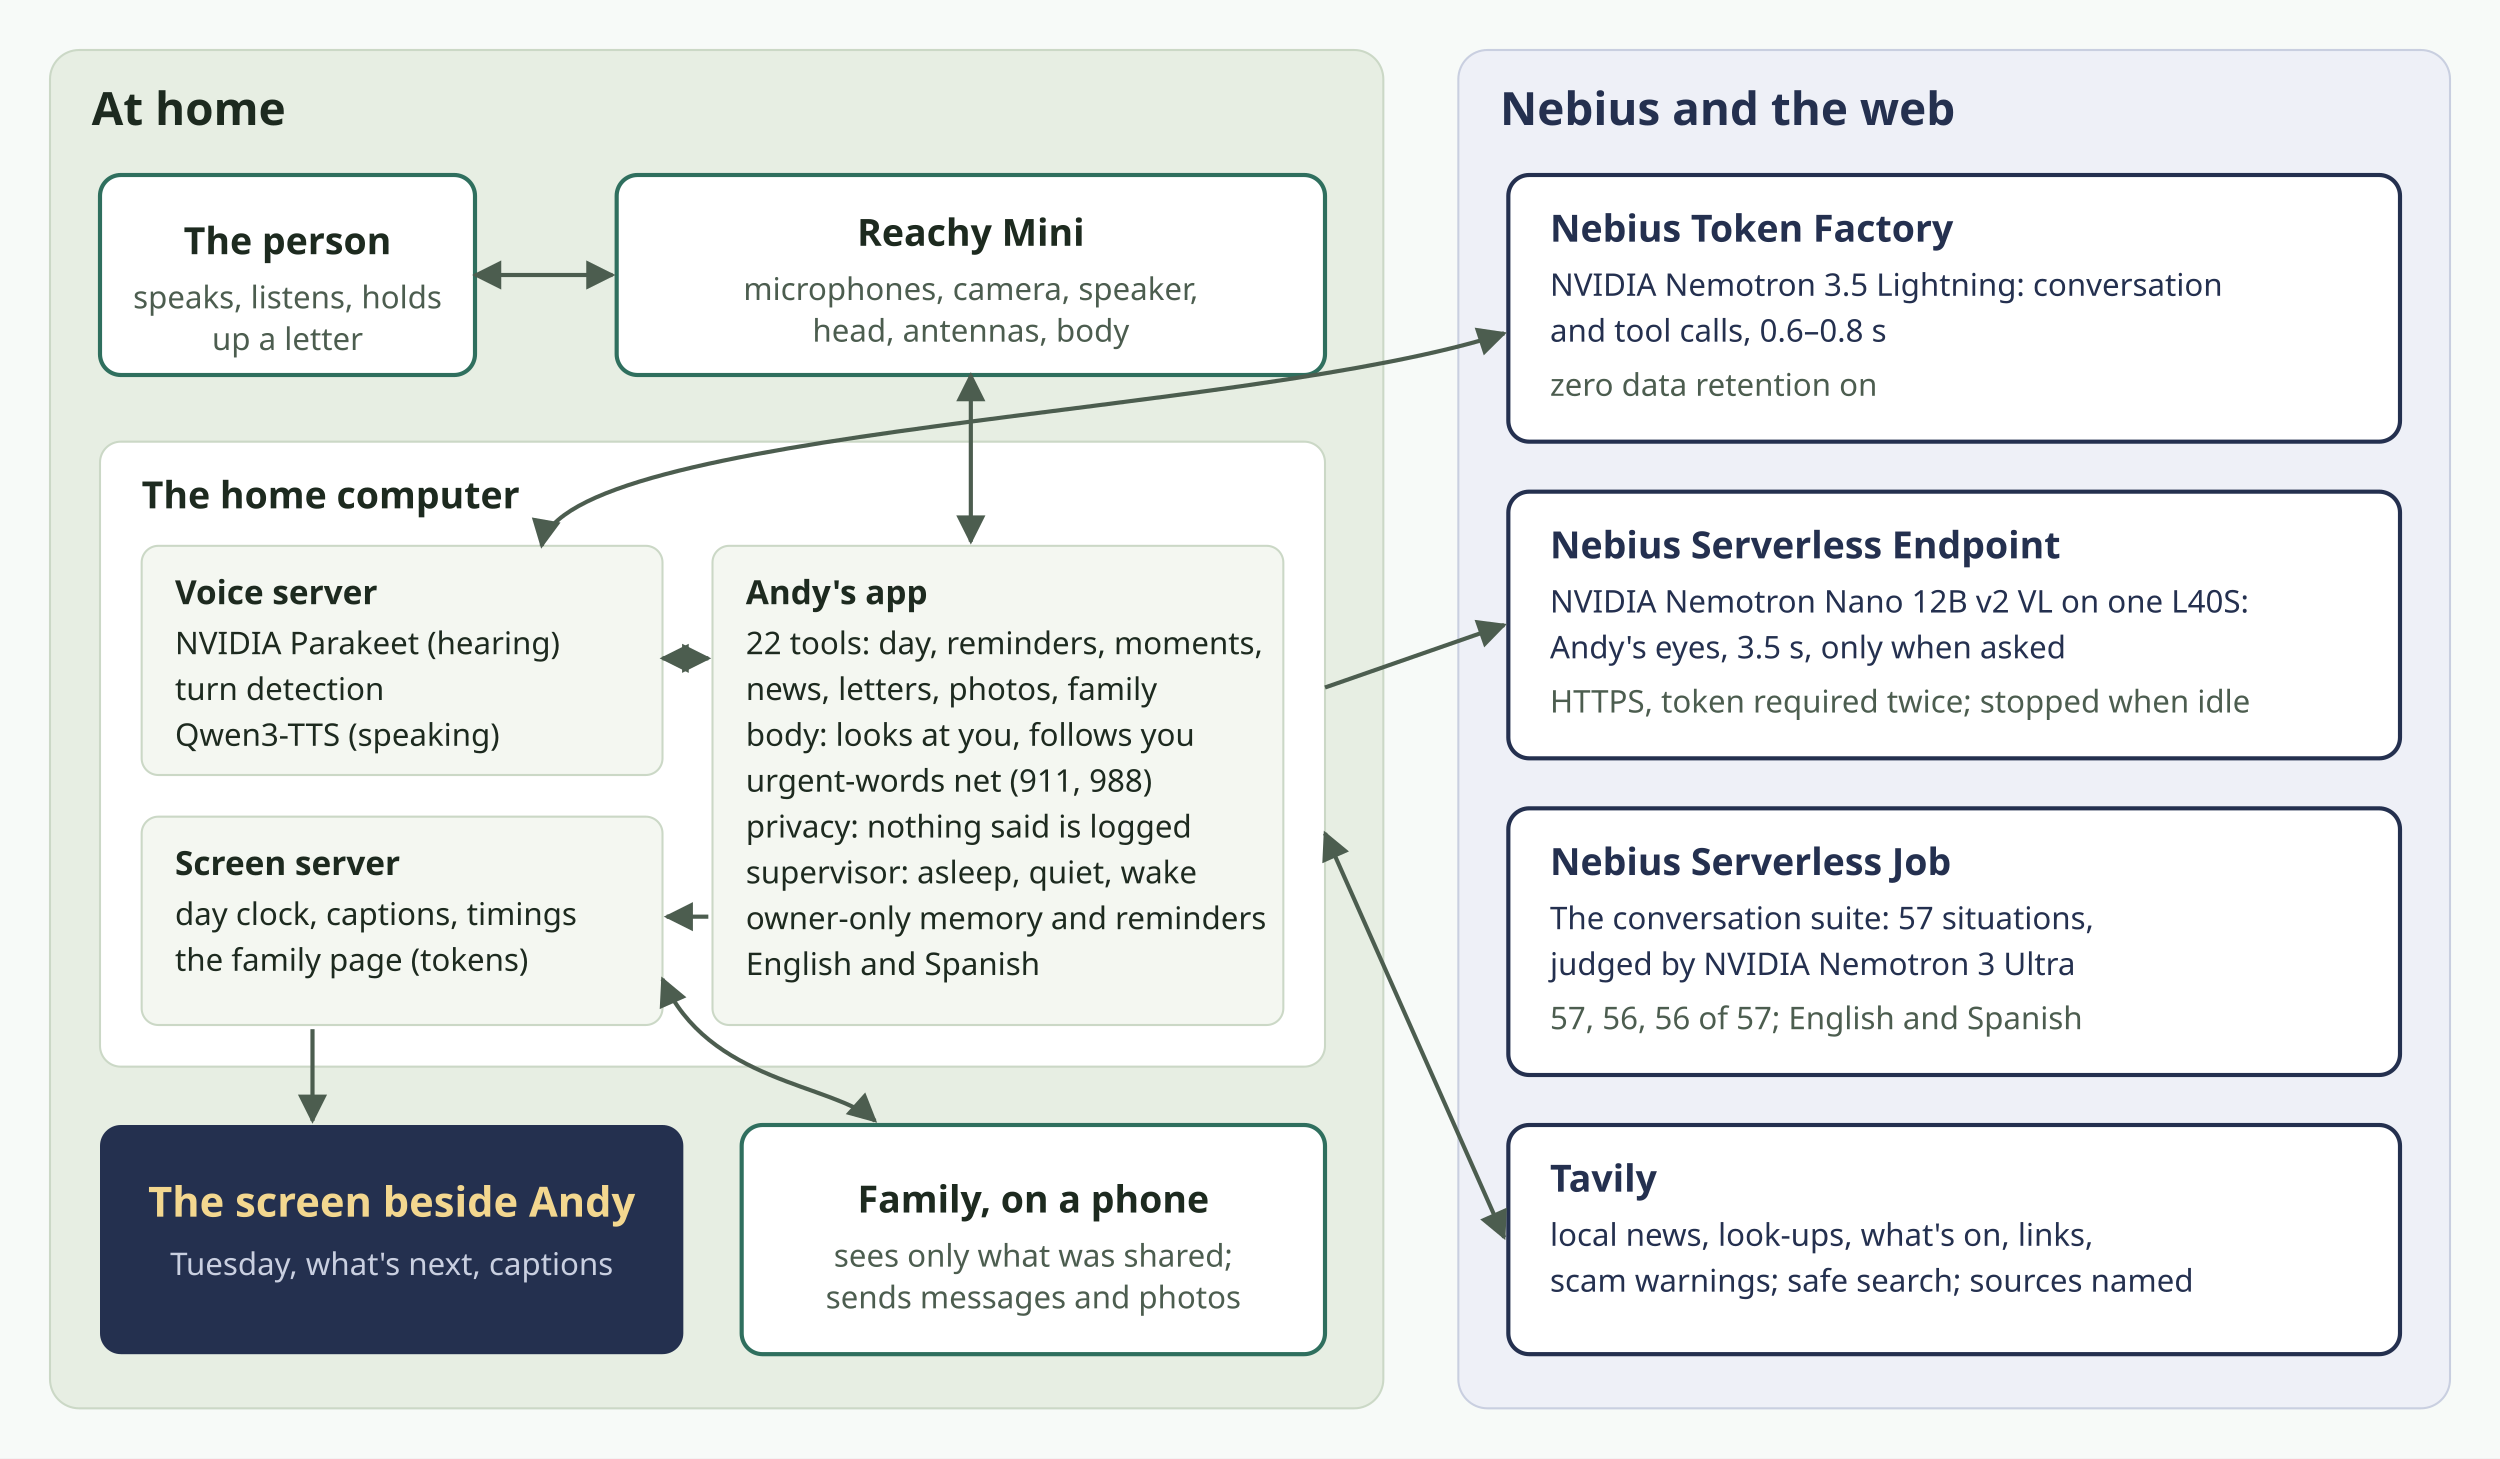
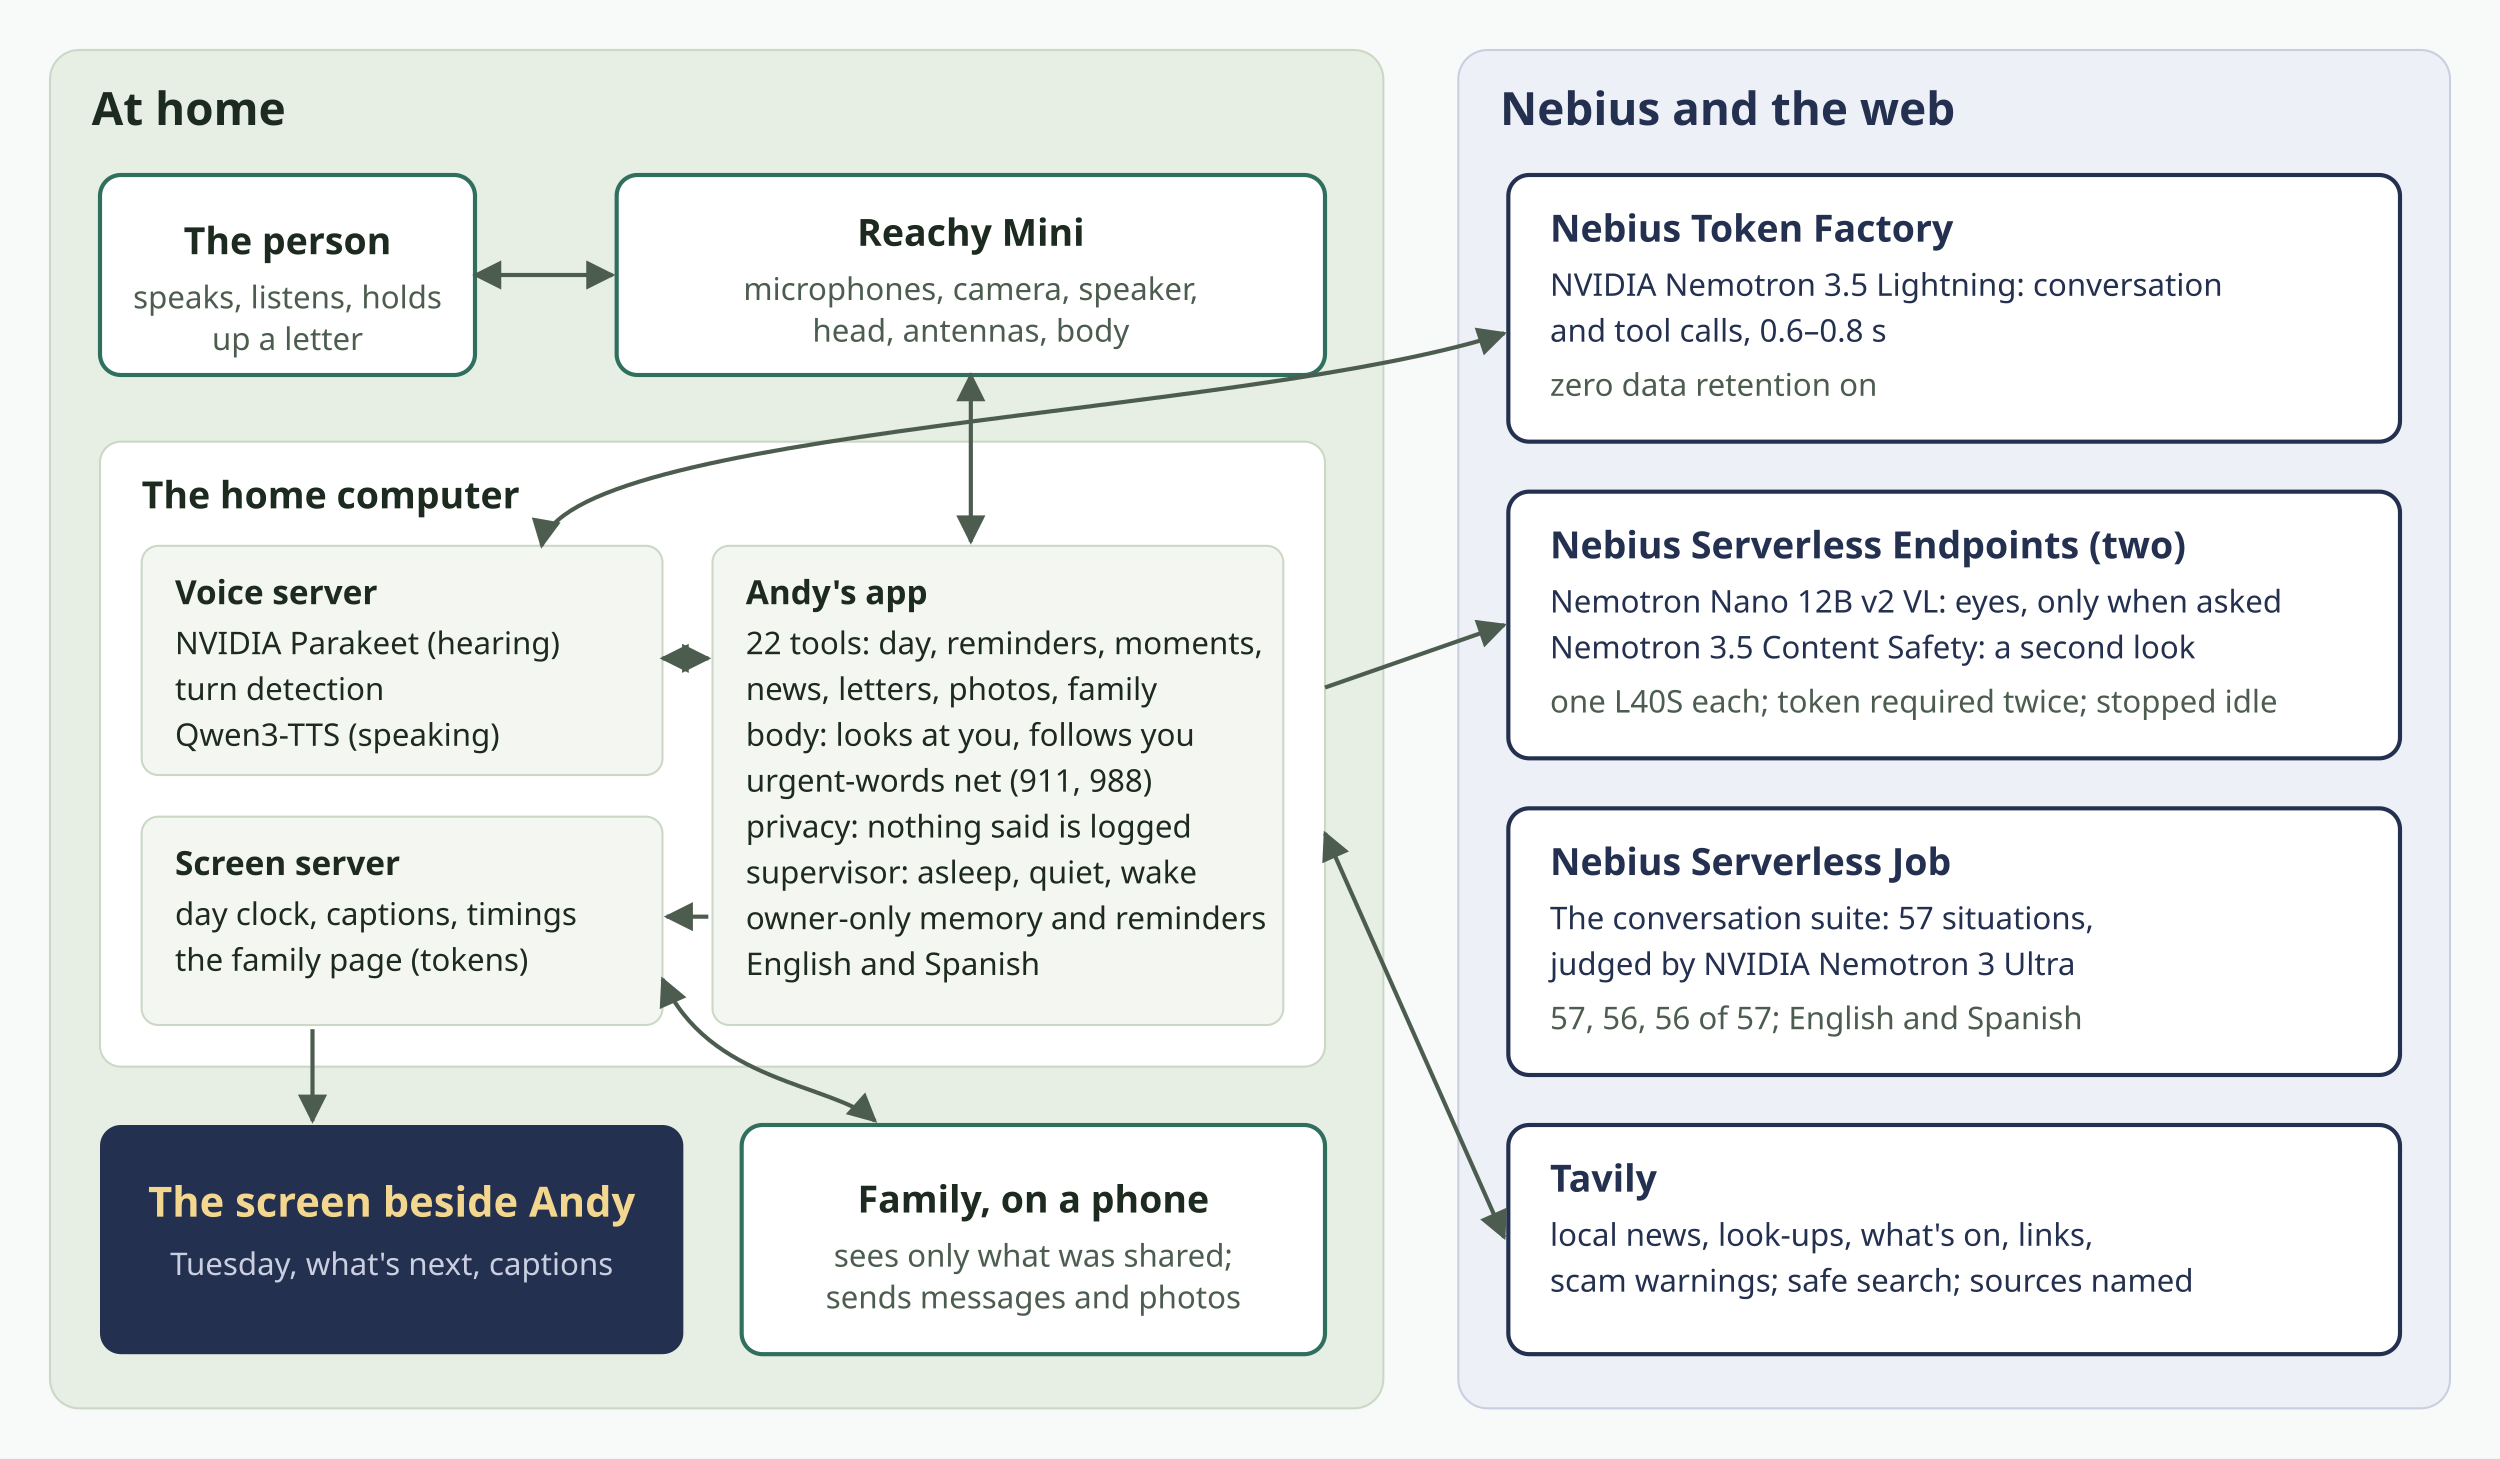
<svg xmlns="http://www.w3.org/2000/svg" viewBox="0 0 1200 700" font-family="Atkinson Hyperlegible, Verdana, sans-serif" role="img" aria-labelledby="t d">
  <rect width="1200" height="700" fill="#f7faf8" />
  <defs>
    <marker id="a" viewBox="0 0 10 10" refX="9" refY="5" markerWidth="7" markerHeight="7" orient="auto-start-reverse">
      <path d="M0,0 L10,5 L0,10 z" fill="#4c5d4f" />
    </marker>
  </defs>
  <rect x="24" y="24" width="640" height="652" rx="14" fill="#e7eee3" stroke="#cbd8c6" />
  <text x="44" y="60" font-size="22" font-weight="700" fill="#1d2a1f">At home</text>
  <rect x="48" y="84" width="180" height="96" rx="10" fill="#fff" stroke="#2f6f5e" stroke-width="2" />
  <text x="138" y="122" font-size="18" font-weight="700" text-anchor="middle" fill="#1d2a1f">The person</text>
  <text x="138" y="148" font-size="15" text-anchor="middle" fill="#4c5d4f">speaks, listens, holds</text>
  <text x="138" y="168" font-size="15" text-anchor="middle" fill="#4c5d4f">up a letter</text>
  <rect x="296" y="84" width="340" height="96" rx="10" fill="#fff" stroke="#2f6f5e" stroke-width="2" />
  <text x="466" y="118" font-size="18" font-weight="700" text-anchor="middle" fill="#1d2a1f">Reachy Mini</text>
  <text x="466" y="144" font-size="15" text-anchor="middle" fill="#4c5d4f">microphones, camera, speaker,</text>
  <text x="466" y="164" font-size="15" text-anchor="middle" fill="#4c5d4f">head, antennas, body</text>
  <line x1="228" y1="132" x2="294" y2="132" stroke="#4c5d4f" stroke-width="2" marker-end="url(#a)" marker-start="url(#a)" />
  <rect x="48" y="212" width="588" height="300" rx="10" fill="#fff" stroke="#cbd8c6" />
  <text x="68" y="244" font-size="18" font-weight="700" fill="#1d2a1f">The home computer</text>
  <rect x="68" y="262" width="250" height="110" rx="8" fill="#f4f7f1" stroke="#cbd8c6" />
  <text x="84" y="290" font-size="16" font-weight="700" fill="#1d2a1f">Voice server</text>
  <text x="84" y="314" font-size="15" fill="#1d2a1f">NVIDIA Parakeet (hearing)</text>
  <text x="84" y="336" font-size="15" fill="#1d2a1f">turn detection</text>
  <text x="84" y="358" font-size="15" fill="#1d2a1f">Qwen3-TTS (speaking)</text>
  <rect x="342" y="262" width="274" height="230" rx="8" fill="#f4f7f1" stroke="#cbd8c6" />
  <text x="358" y="290" font-size="16" font-weight="700" fill="#1d2a1f">Andy's app</text>
  <text x="358" y="314" font-size="15" fill="#1d2a1f">22 tools: day, reminders, moments,</text>
  <text x="358" y="336" font-size="15" fill="#1d2a1f">news, letters, photos, family</text>
  <text x="358" y="358" font-size="15" fill="#1d2a1f">body: looks at you, follows you</text>
  <text x="358" y="380" font-size="15" fill="#1d2a1f">urgent-words net (911, 988)</text>
  <text x="358" y="402" font-size="15" fill="#1d2a1f">privacy: nothing said is logged</text>
  <text x="358" y="424" font-size="15" fill="#1d2a1f">supervisor: asleep, quiet, wake</text>
  <text x="358" y="446" font-size="15" fill="#1d2a1f">owner-only memory and reminders</text>
  <text x="358" y="468" font-size="15" fill="#1d2a1f">English and Spanish</text>
  <line x1="466" y1="180" x2="466" y2="260" stroke="#4c5d4f" stroke-width="2" marker-end="url(#a)" marker-start="url(#a)" />
  <line x1="318" y1="316" x2="340" y2="316" stroke="#4c5d4f" stroke-width="2" marker-end="url(#a)" marker-start="url(#a)" />
  <rect x="68" y="392" width="250" height="100" rx="8" fill="#f4f7f1" stroke="#cbd8c6" />
  <text x="84" y="420" font-size="16" font-weight="700" fill="#1d2a1f">Screen server</text>
  <text x="84" y="444" font-size="15" fill="#1d2a1f">day clock, captions, timings</text>
  <text x="84" y="466" font-size="15" fill="#1d2a1f">the family page (tokens)</text>
  <line x1="340" y1="440" x2="320" y2="440" stroke="#4c5d4f" stroke-width="2" marker-end="url(#a)" />
  <rect x="48" y="540" width="280" height="110" rx="10" fill="#24304f" />
  <text x="188" y="584" font-size="20" font-weight="700" text-anchor="middle" fill="#f3d78f">The screen beside Andy</text>
  <text x="188" y="612" font-size="15" text-anchor="middle" fill="#c9cfe0">Tuesday, what's next, captions</text>
  <line x1="150" y1="494" x2="150" y2="538" stroke="#4c5d4f" stroke-width="2" marker-end="url(#a)" />
  <rect x="356" y="540" width="280" height="110" rx="10" fill="#fff" stroke="#2f6f5e" stroke-width="2" />
  <text x="496" y="582" font-size="18" font-weight="700" text-anchor="middle" fill="#1d2a1f">Family, on a phone</text>
  <text x="496" y="608" font-size="15" text-anchor="middle" fill="#4c5d4f">sees only what was shared;</text>
  <text x="496" y="628" font-size="15" text-anchor="middle" fill="#4c5d4f">sends messages and photos</text>
  <path d="M318 470 C 340 520, 400 520, 420 538" fill="none" stroke="#4c5d4f" stroke-width="2" marker-end="url(#a)" marker-start="url(#a)" />
  <rect x="700" y="24" width="476" height="652" rx="14" fill="#eef0f7" stroke="#c9cfe0" />
  <text x="720" y="60" font-size="22" font-weight="700" fill="#24304f">Nebius and the web</text>
  <rect x="724" y="84" width="428" height="128" rx="10" fill="#fff" stroke="#24304f" stroke-width="2" />
  <text x="744" y="116" font-size="18" font-weight="700" fill="#24304f">Nebius Token Factory</text>
  <text x="744" y="142" font-size="15" fill="#24304f">NVIDIA Nemotron 3.5 Lightning: conversation</text>
  <text x="744" y="164" font-size="15" fill="#24304f">and tool calls, 0.6–0.8 s</text>
  <text x="744" y="190" font-size="15" fill="#4c5d4f">zero data retention on</text>
  <rect x="724" y="236" width="428" height="128" rx="10" fill="#fff" stroke="#24304f" stroke-width="2" />
-   <text x="744" y="268" font-size="18" font-weight="700" fill="#24304f">Nebius Serverless Endpoint</text>
-   <text x="744" y="294" font-size="15" fill="#24304f">NVIDIA Nemotron Nano 12B v2 VL on one L40S:</text>
-   <text x="744" y="316" font-size="15" fill="#24304f">Andy's eyes, 3.5 s, only when asked</text>
-   <text x="744" y="342" font-size="15" fill="#4c5d4f">HTTPS, token required twice; stopped when idle</text>
+   <text x="744" y="268" font-size="18" font-weight="700" fill="#24304f">Nebius Serverless Endpoints (two)</text>
+   <text x="744" y="294" font-size="15" fill="#24304f">Nemotron Nano 12B v2 VL: eyes, only when asked</text>
+   <text x="744" y="316" font-size="15" fill="#24304f">Nemotron 3.5 Content Safety: a second look</text>
+   <text x="744" y="342" font-size="15" fill="#4c5d4f">one L40S each; token required twice; stopped idle</text>
  <rect x="724" y="388" width="428" height="128" rx="10" fill="#fff" stroke="#24304f" stroke-width="2" />
  <text x="744" y="420" font-size="18" font-weight="700" fill="#24304f">Nebius Serverless Job</text>
  <text x="744" y="446" font-size="15" fill="#24304f">The conversation suite: 57 situations,</text>
  <text x="744" y="468" font-size="15" fill="#24304f">judged by NVIDIA Nemotron 3 Ultra</text>
  <text x="744" y="494" font-size="15" fill="#4c5d4f">57, 56, 56 of 57; English and Spanish</text>
  <rect x="724" y="540" width="428" height="110" rx="10" fill="#fff" stroke="#24304f" stroke-width="2" />
  <text x="744" y="572" font-size="18" font-weight="700" fill="#24304f">Tavily</text>
  <text x="744" y="598" font-size="15" fill="#24304f">local news, look-ups, what's on, links,</text>
  <text x="744" y="620" font-size="15" fill="#24304f">scam warnings; safe search; sources named</text>
  <path d="M260 262 C 270 205, 600 200, 722 160" fill="none" stroke="#4c5d4f" stroke-width="2" marker-end="url(#a)" marker-start="url(#a)" />
  <line x1="636" y1="330" x2="722" y2="300" stroke="#4c5d4f" stroke-width="2" marker-end="url(#a)" />
  <line x1="636" y1="400" x2="722" y2="594" stroke="#4c5d4f" stroke-width="2" marker-end="url(#a)" marker-start="url(#a)" />
</svg>
